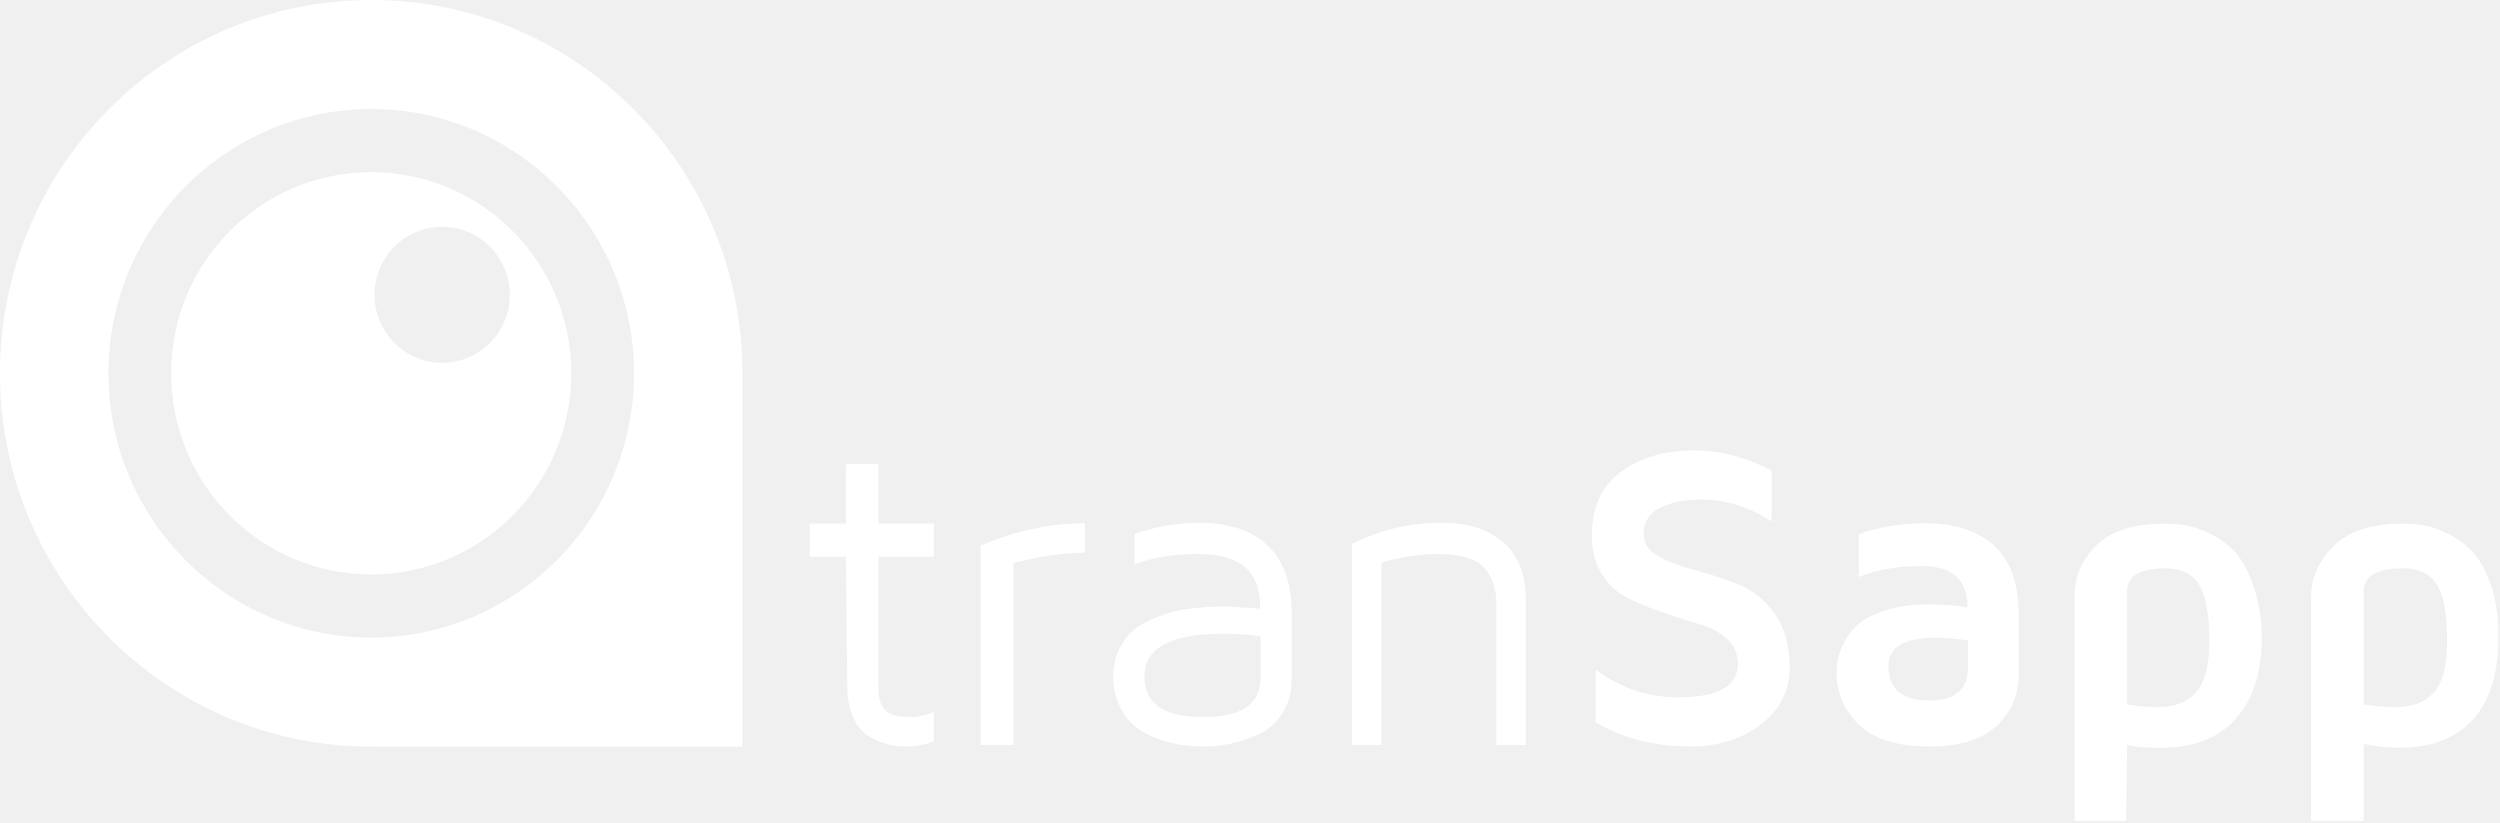
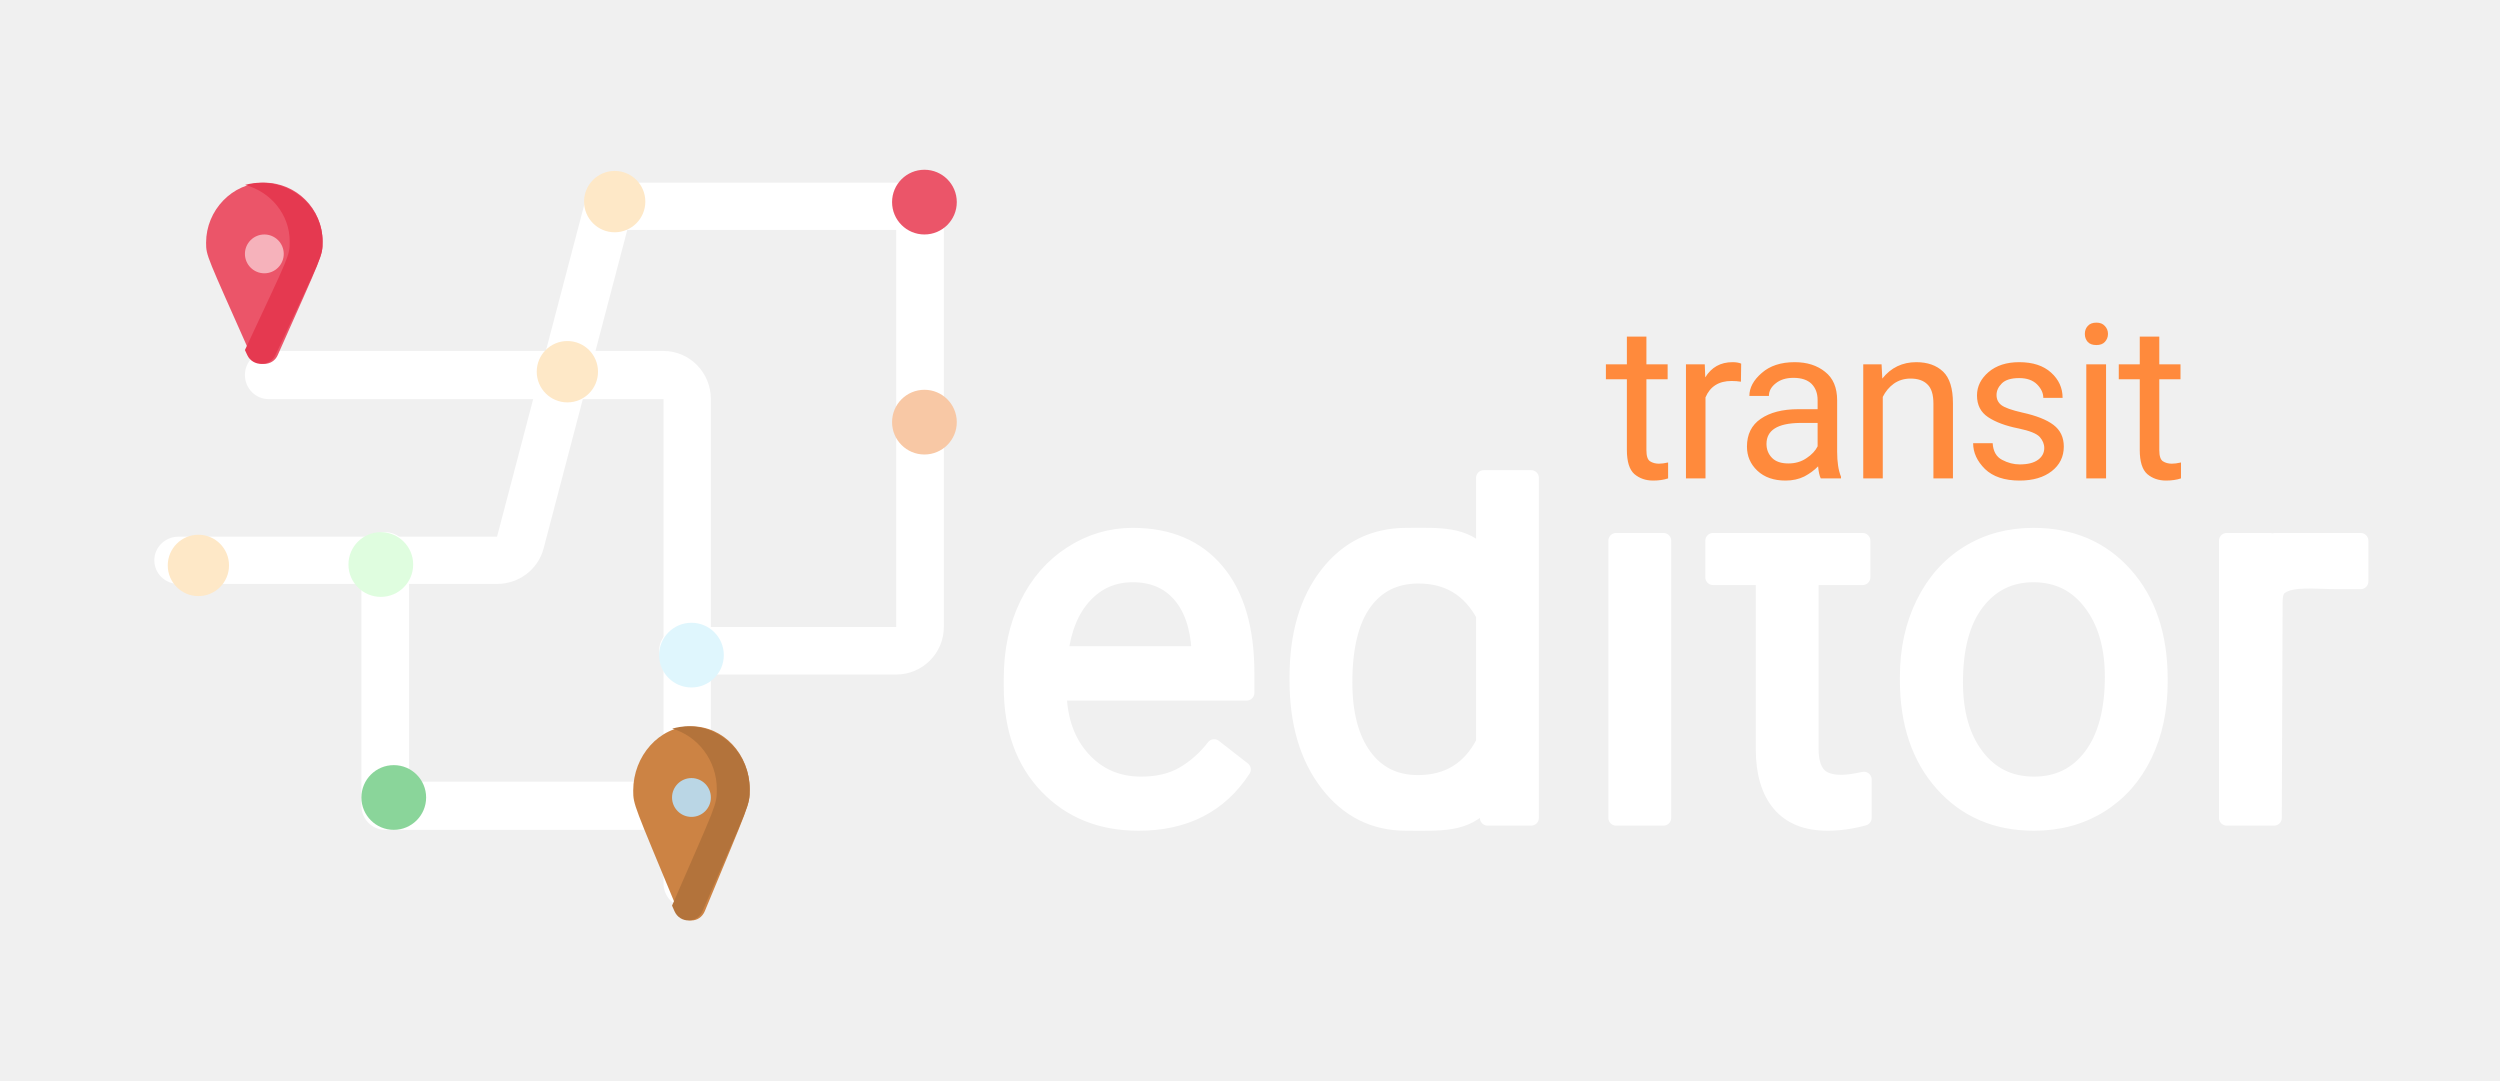
- <svg xmlns="http://www.w3.org/2000/svg" width="155px" height="51px" viewBox="0 0 155 51" version="1.1">
-   <g stroke="none" stroke-width="1" fill="none" fill-rule="evenodd">
-     <g transform="translate(-20, -15)" fill="#FFFFFF">
-       <g id="logo-transapp-white" transform="translate(20, 15)">
-         <path d="M148.97,32.467 C149.412,32.467 149.851,32.502 150.289,32.572 C150.726,32.642 151.242,32.826 151.835,33.124 C152.428,33.421 152.937,33.807 153.361,34.279 C153.786,34.752 154.154,35.446 154.466,36.36 C154.777,37.275 154.898,38.332 154.898,39.531 C154.898,41.728 154.401,43.416 153.335,44.593 C152.27,45.771 150.745,46.359 148.762,46.359 C148.013,46.359 147.26,46.28 146.547,46.121 L146.547,50.898 L143.288,50.898 L143.288,36.984 C143.288,35.75 143.818,34.689 144.736,33.8 C145.654,32.912 147.065,32.467 148.97,32.467 Z M134.226,32.467 C134.667,32.467 135.107,32.502 135.544,32.572 C135.982,32.642 136.497,32.826 137.09,33.124 C137.683,33.421 138.192,33.807 138.617,34.279 C139.041,34.752 139.409,35.446 139.721,36.36 C140.033,37.275 140.233,38.332 140.233,39.531 C140.233,41.728 139.656,43.416 138.591,44.593 C137.525,45.771 136,46.359 134.017,46.359 C133.269,46.359 132.595,46.346 131.882,46.187 L131.825,50.898 L128.624,50.898 L128.624,36.984 C128.624,35.75 129.073,34.689 129.991,33.8 C130.909,32.912 132.321,32.467 134.226,32.467 Z M23.016,0 C35.727,0 46.032,10.362 46.032,23.145 L46.032,46.289 L23.016,46.289 C10.305,46.289 0,35.927 0,23.145 C0,10.362 10.305,0 23.016,0 Z M54.461,28.777 L54.461,32.464 L57.905,32.464 L57.905,34.512 L54.461,34.512 L54.461,42.604 C54.461,43.287 54.602,43.766 54.885,44.042 C55.167,44.318 55.665,44.455 56.379,44.455 C56.927,44.455 57.436,44.35 57.905,44.14 L57.905,45.966 C57.34,46.175 56.775,46.281 56.209,46.281 L56.144,46.281 C55.787,46.281 55.439,46.241 55.1,46.163 C54.761,46.084 54.378,45.928 53.952,45.696 C53.526,45.465 53.182,45.075 52.921,44.528 C52.66,43.981 52.53,43.305 52.53,42.499 L52.447,34.512 L50.207,34.512 L50.207,32.464 L52.447,32.464 L52.447,28.777 L54.461,28.777 Z M74.34,32.415 C76.208,32.415 77.633,32.89 78.615,33.839 C79.597,34.789 80.088,36.179 80.088,38.008 L80.088,42.039 C80.088,42.897 79.89,43.631 79.495,44.239 C79.099,44.847 78.591,45.287 77.97,45.559 C77.348,45.83 76.766,46.018 76.223,46.123 C75.68,46.228 75.144,46.28 74.614,46.28 C74.204,46.28 73.784,46.254 73.353,46.202 C72.922,46.149 72.434,46.028 71.89,45.84 C71.346,45.651 70.873,45.409 70.473,45.115 C70.072,44.821 69.73,44.399 69.447,43.851 C69.164,43.302 69.023,42.668 69.023,41.948 C69.023,41.344 69.134,40.804 69.355,40.325 C69.577,39.847 69.849,39.46 70.171,39.162 C70.493,38.865 70.902,38.611 71.398,38.4 C71.893,38.188 72.333,38.034 72.715,37.934 C73.098,37.835 73.553,37.76 74.079,37.708 C74.605,37.657 74.979,37.626 75.201,37.617 C75.423,37.609 75.686,37.604 75.991,37.604 L78.131,37.733 C78.131,36.515 77.803,35.645 77.147,35.125 C76.492,34.605 75.521,34.345 74.236,34.345 C72.793,34.345 71.493,34.56 70.337,34.988 L70.337,33.11 C71.649,32.647 72.984,32.415 74.34,32.415 Z M105.049,27.924 C106.65,27.924 108.246,28.341 109.838,29.175 L109.838,32.336 C108.464,31.426 106.993,30.97 105.428,30.97 C104.445,30.97 103.612,31.141 102.929,31.482 C102.246,31.824 101.905,32.362 101.905,33.097 C101.905,33.693 102.215,34.159 102.838,34.496 C103.46,34.833 104.212,35.118 105.095,35.349 C105.978,35.581 106.865,35.873 107.757,36.223 C108.648,36.573 109.405,37.179 110.027,38.041 C110.649,38.903 110.96,40.017 110.96,41.383 C110.96,42.824 110.364,44.001 109.173,44.913 C107.981,45.825 106.528,46.28 104.814,46.28 C102.552,46.28 100.591,45.779 98.93,44.777 L98.93,41.514 C100.461,42.661 102.174,43.234 104.071,43.234 C106.524,43.234 107.75,42.547 107.75,41.173 C107.75,40.551 107.528,40.035 107.085,39.623 C106.641,39.212 106.08,38.908 105.402,38.711 C104.723,38.514 103.997,38.282 103.222,38.015 C102.448,37.748 101.722,37.457 101.043,37.142 C100.365,36.827 99.804,36.334 99.36,35.664 C98.916,34.995 98.695,34.166 98.695,33.176 C98.695,31.439 99.299,30.129 100.508,29.247 C101.717,28.365 103.231,27.924 105.049,27.924 Z M119.344,32.441 C121.247,32.441 122.702,32.929 123.71,33.905 C124.718,34.881 125.161,36.293 125.161,38.14 L125.161,41.764 C125.161,42.998 124.764,44.06 123.847,44.948 C122.93,45.837 121.521,46.281 119.618,46.281 C117.649,46.281 116.199,45.834 115.268,44.941 C114.336,44.048 113.87,42.963 113.87,41.685 C113.87,41.414 113.896,41.136 113.949,40.851 C114.001,40.567 114.139,40.21 114.362,39.781 C114.585,39.352 114.889,38.976 115.274,38.652 C115.659,38.328 116.228,38.05 116.98,37.818 C117.732,37.586 118.62,37.47 119.644,37.47 C120.372,37.47 121.153,37.531 121.986,37.654 C121.986,35.947 121.045,35.093 119.162,35.093 C117.659,35.093 116.353,35.321 115.244,35.776 L115.244,33.124 C116.475,32.669 117.842,32.441 119.344,32.441 Z M67.261,32.441 L67.261,34.266 C65.804,34.301 64.405,34.492 62.835,34.922 L62.835,46.187 L60.798,46.187 L60.798,33.826 C62.808,32.98 64.956,32.441 67.261,32.441 Z M89.384,32.415 C91.061,32.415 92.362,32.844 93.288,33.702 C94.213,34.559 94.609,35.768 94.609,37.325 L94.609,46.187 L92.776,46.187 L92.776,37.325 C92.776,36.949 92.706,36.615 92.627,36.321 C92.549,36.028 92.397,35.715 92.172,35.382 C91.946,35.05 91.581,34.794 91.078,34.614 C90.574,34.435 89.94,34.345 89.176,34.345 C88.056,34.345 86.863,34.525 85.647,34.883 L85.647,46.187 L83.814,46.187 L83.814,33.728 C85.564,32.852 87.373,32.415 89.384,32.415 Z M75.786,39.295 C72.565,39.295 70.954,40.179 70.954,41.948 C70.954,43.62 72.161,44.455 74.575,44.455 L74.614,44.455 C76.975,44.455 78.157,43.646 78.157,42.026 L78.157,39.453 C77.566,39.348 76.776,39.295 75.786,39.295 Z M148.97,35.238 C147.37,35.238 146.547,35.719 146.547,36.682 L146.547,43.681 C147.286,43.786 147.966,43.838 148.54,43.838 C149.575,43.838 150.364,43.534 150.908,42.926 C151.451,42.317 151.723,41.243 151.723,39.702 C151.723,38.127 151.519,36.989 151.11,36.288 C150.701,35.588 149.988,35.238 148.97,35.238 Z M134.226,35.238 C132.625,35.238 131.882,35.719 131.882,36.682 L131.882,43.681 C132.622,43.786 133.221,43.838 133.795,43.838 C134.83,43.838 135.62,43.534 136.163,42.926 C136.707,42.317 136.979,41.243 136.979,39.702 C136.979,38.127 136.774,36.989 136.366,36.288 C135.957,35.588 135.243,35.238 134.226,35.238 Z M120.099,39.532 C118.095,39.532 117.088,40.114 117.08,41.278 C117.08,42.714 117.917,43.431 119.592,43.431 L119.618,43.431 C121.214,43.431 122.012,42.753 122.012,41.396 L122.012,39.702 C121.266,39.597 120.628,39.54 120.099,39.532 Z M23.016,6.759 C14.031,6.759 6.721,14.11 6.721,23.145 C6.721,32.18 14.031,39.53 23.016,39.53 C32,39.53 39.31,32.18 39.31,23.145 C39.31,14.11 32,6.759 23.016,6.759 Z M23.016,10.673 C29.865,10.673 35.418,16.257 35.418,23.145 C35.418,30.032 29.865,35.616 23.016,35.616 C16.166,35.616 10.614,30.032 10.614,23.145 C10.614,16.257 16.166,10.673 23.016,10.673 Z M27.415,14.062 C25.099,14.062 23.221,15.95 23.221,18.279 C23.221,20.608 25.099,22.495 27.415,22.495 C29.73,22.495 31.608,20.608 31.608,18.279 C31.608,15.95 29.73,14.062 27.415,14.062 Z" id="Fill-18" />
+ <svg xmlns="http://www.w3.org/2000/svg" width="162px" height="70px" viewBox="0 0 162 70" version="1.1">
+   <g id="Page-1" stroke="none" stroke-width="1" fill="none" fill-rule="evenodd">
+     <g id="logo" transform="translate(10, 11)">
+       <path d="M63.778,42.332 C66.789,42.332 69.047,41.175 70.552,38.862 L70.552,38.862 L68.676,37.401 C68.111,38.132 67.453,38.718 66.7,39.161 C65.948,39.604 65.029,39.825 63.944,39.825 C62.417,39.825 61.158,39.28 60.167,38.19 C59.177,37.1 58.66,35.669 58.615,33.898 L58.615,33.898 L70.784,33.898 L70.784,32.62 C70.784,29.754 70.137,27.551 68.842,26.013 C67.547,24.474 65.732,23.705 63.396,23.705 C61.969,23.705 60.643,24.101 59.42,24.892 C58.197,25.683 57.246,26.779 56.565,28.179 C55.884,29.579 55.544,31.17 55.544,32.952 L55.544,32.952 L55.544,33.517 C55.544,36.195 56.308,38.334 57.835,39.933 C59.362,41.532 61.343,42.332 63.778,42.332 Z M67.713,31.375 L58.715,31.375 C58.914,29.748 59.434,28.484 60.275,27.582 C61.117,26.68 62.157,26.229 63.396,26.229 C64.68,26.229 65.699,26.657 66.451,27.515 C67.204,28.373 67.624,29.582 67.713,31.143 L67.713,31.143 L67.713,31.375 Z M81.118,42.332 C83.309,42.332 85.019,42.487 86.248,40.982 L86.397,42 L89.219,42 L89.219,19.966 L86.148,19.966 L86.148,25 C84.919,23.561 83.254,23.705 81.151,23.705 C79.037,23.705 77.327,24.543 76.021,26.22 C74.715,27.897 74.062,30.113 74.062,32.869 L74.062,33.102 C74.062,35.846 74.718,38.071 76.029,39.775 C77.341,41.48 79.037,42.332 81.118,42.332 Z M81.881,39.726 C80.398,39.726 79.236,39.15 78.395,37.999 C77.554,36.848 77.133,35.254 77.133,33.218 C77.133,30.938 77.554,29.217 78.395,28.055 C79.236,26.893 80.409,26.312 81.915,26.312 C83.818,26.312 85.229,27.158 86.148,28.852 L86.148,28.852 L86.148,37.103 C85.252,38.851 83.829,39.726 81.881,39.726 Z M97.793,42 L97.793,24.037 L94.722,24.037 L94.722,42 L97.793,42 Z M108.425,42.332 C109.189,42.332 109.975,42.221 110.783,42 L110.783,39.51 C110.163,39.643 109.676,39.709 109.322,39.709 C108.603,39.709 108.093,39.529 107.795,39.169 C107.496,38.81 107.346,38.27 107.346,37.551 L107.346,26.411 L110.7,26.411 L110.7,24.037 L107.346,24.037 L104.275,24.037 L101.005,24.037 L101.005,26.411 L104.275,26.411 L104.275,37.551 C104.275,39.078 104.624,40.257 105.321,41.087 C106.018,41.917 107.053,42.332 108.425,42.332 Z M121.797,42.332 C123.413,42.332 124.843,41.945 126.089,41.17 C127.334,40.395 128.291,39.313 128.961,37.924 C129.63,36.535 129.965,34.966 129.965,33.218 L129.965,33.218 L129.965,33.002 C129.965,30.191 129.21,27.938 127.699,26.245 C126.188,24.552 124.21,23.705 121.764,23.705 C120.181,23.705 118.773,24.087 117.539,24.851 C116.305,25.614 115.342,26.699 114.65,28.104 C113.958,29.51 113.613,31.093 113.613,32.853 L113.613,32.853 L113.613,33.068 C113.613,35.857 114.368,38.099 115.879,39.792 C117.389,41.485 119.362,42.332 121.797,42.332 Z M121.797,39.825 C120.248,39.825 119.011,39.222 118.087,38.016 C117.162,36.809 116.7,35.21 116.7,33.218 C116.7,30.971 117.165,29.244 118.095,28.038 C119.025,26.832 120.248,26.229 121.764,26.229 C123.313,26.229 124.556,26.84 125.491,28.063 C126.426,29.286 126.894,30.882 126.894,32.853 C126.894,35.055 126.434,36.768 125.516,37.991 C124.597,39.214 123.358,39.825 121.797,39.825 Z M137.36,42 L137.414,28.056 C137.414,27.554 137.487,27.204 137.787,27 C138.566,26.47 140.006,26.677 141.461,26.677 C142.003,26.677 142.499,26.677 142.971,26.677 L142.971,26.579 L142.971,24.037 C142.542,24.037 142.166,24.037 141.568,24.037 C139.72,24.037 138.233,24.037 137.414,24.037 L137.277,25 C137.197,24.815 137.148,24.665 137.131,24.552 C137.114,24.439 137.104,24.267 137.104,24.037 L134.289,24.037 L134.289,42 L137.36,42 Z" id="editor" stroke="#FFFFFF" fill="#FFFFFF" fill-rule="nonzero" stroke-linejoin="round" />
+       <text id="transit" font-family="Roboto-Medium, Roboto" font-size="14" font-weight="400" line-spacing="20" letter-spacing="-0.3" fill="#FF8A3C">
+         <tspan x="94" y="20">transit</tspan>
+       </text>
+       <g id="map" transform="translate(0, -0)" fill-rule="nonzero">
+         <path d="M34.53,47.806 C33.683,47.806 32.996,47.108 32.996,46.246 L32.996,14.862 L7.405,14.862 C6.558,14.862 5.871,14.164 5.871,13.302 C5.871,12.44 6.558,11.742 7.405,11.742 L32.996,11.742 C34.688,11.742 36.065,13.142 36.065,14.862 L36.065,46.246 C36.065,47.108 35.378,47.806 34.53,47.806 L34.53,47.806 Z" id="Path" fill="#FFFFFF" />
+         <path d="M48.073,32.71 L34.254,32.71 C33.401,32.71 32.71,32.02 32.71,31.169 C32.71,30.318 33.401,29.629 34.254,29.629 L48.073,29.629 L48.073,2.379 C48.073,1.528 48.764,0.839 49.617,0.839 C50.47,0.839 51.161,1.528 51.161,2.379 L51.161,29.629 C51.161,31.328 49.776,32.71 48.073,32.71 L48.073,32.71 Z" id="Path" fill="#FFFFFF" />
+         <path d="M34.521,42.774 L14.963,42.774 C14.111,42.774 13.419,42.075 13.419,41.213 L13.419,25.045 C13.419,24.183 14.11,23.484 14.963,23.484 C15.816,23.484 16.507,24.183 16.507,25.045 L16.507,39.653 L34.521,39.653 C35.373,39.653 36.065,40.351 36.065,41.213 C36.065,42.076 35.373,42.774 34.521,42.774 Z" id="Path" fill="#FFFFFF" />
+         <circle id="Oval" fill="#F8C8A5" cx="49.903" cy="16.355" r="2.097" />
+         <circle id="Oval" fill="#DFF6FD" cx="34.806" cy="31.452" r="2.097" />
+         <circle id="Oval" fill="#8AD59A" cx="15.516" cy="40.677" r="2.097" />
+         <path d="M34.798,36.065 C32.723,36.07 31.032,37.986 31.032,40.228 C31.032,41.154 31.073,41.118 33.94,48.039 C34.275,48.848 35.338,48.847 35.674,48.038 C38.578,41.028 38.581,41.18 38.581,40.142 C38.581,37.887 36.886,36.059 34.798,36.065 Z" id="Path" fill="#CC8344" />
+         <path d="M34.806,41.935 C34.113,41.935 33.548,41.371 33.548,40.677 C33.548,39.984 34.113,39.419 34.806,39.419 C35.5,39.419 36.065,39.984 36.065,40.677 C36.065,41.371 35.5,41.935 34.806,41.935 Z" id="Path" fill="#BAD6E5" />
+         <path d="M7.12,0.839 C5.046,0.843 3.355,2.632 3.355,4.724 C3.355,5.589 3.396,5.555 6.262,12.015 C6.597,12.77 7.661,12.769 7.996,12.014 C10.901,5.472 10.903,5.613 10.903,4.644 C10.903,2.54 9.209,0.834 7.12,0.839 Z" id="Path" fill="#EB5569" />
+         <path d="M7.129,6.71 C6.435,6.71 5.871,6.145 5.871,5.452 C5.871,4.758 6.435,4.194 7.129,4.194 C7.823,4.194 8.387,4.758 8.387,5.452 C8.387,6.145 7.823,6.71 7.129,6.71 Z" id="Path" fill="#F6B2BB" />
+         <path d="M50.323,0.839 L29.441,0.839 C28.731,0.839 28.11,1.311 27.933,1.987 L22.208,23.778 L1.558,23.778 C0.698,23.778 0,24.463 0,25.308 C0,26.153 0.698,26.839 1.558,26.839 L22.208,26.839 C23.629,26.839 24.87,25.895 25.225,24.543 L30.648,3.899 L50.323,3.899 L50.323,0.839 Z" id="Path" fill="#FFFFFF" />
+         <g id="Group" transform="translate(0.83871, 0)" fill="#FEE8C7">
+           <ellipse id="Oval" cx="25.927" cy="13.087" rx="1.985" ry="1.988" />
+           <ellipse id="Oval" cx="28.994" cy="2.064" rx="1.985" ry="1.988" />
+           <ellipse id="Oval" cx="2.017" cy="25.639" rx="1.985" ry="1.988" />
+         </g>
+         <circle id="Oval" fill="#DFFDDF" cx="14.677" cy="25.581" r="2.097" />
+         <circle id="Oval" fill="#EB5569" cx="49.903" cy="2.097" r="2.097" />
+         <path d="M34.605,36.065 C34.243,36.065 33.894,36.12 33.561,36.218 C35.227,36.701 36.449,38.274 36.449,40.142 C36.449,41.162 36.447,41.034 33.548,47.684 C33.599,47.8 33.65,47.918 33.703,48.039 C34.055,48.848 35.173,48.847 35.525,48.038 C38.578,41.028 38.581,41.18 38.581,40.142 C38.581,37.887 36.8,36.059 34.605,36.065 Z" id="Path" fill="#B3733B" />
+         <path d="M6.927,0.839 C6.566,0.84 6.216,0.89 5.883,0.982 C7.55,1.433 8.772,2.901 8.772,4.644 C8.772,5.596 8.769,5.477 5.871,11.683 C5.922,11.792 5.973,11.902 6.025,12.015 C6.378,12.77 7.496,12.769 7.848,12.014 C10.901,5.472 10.903,5.613 10.903,4.644 C10.903,2.54 9.122,0.834 6.927,0.839 L6.927,0.839 Z" id="Path" fill="#E53950" />
      </g>
    </g>
  </g>
</svg>
